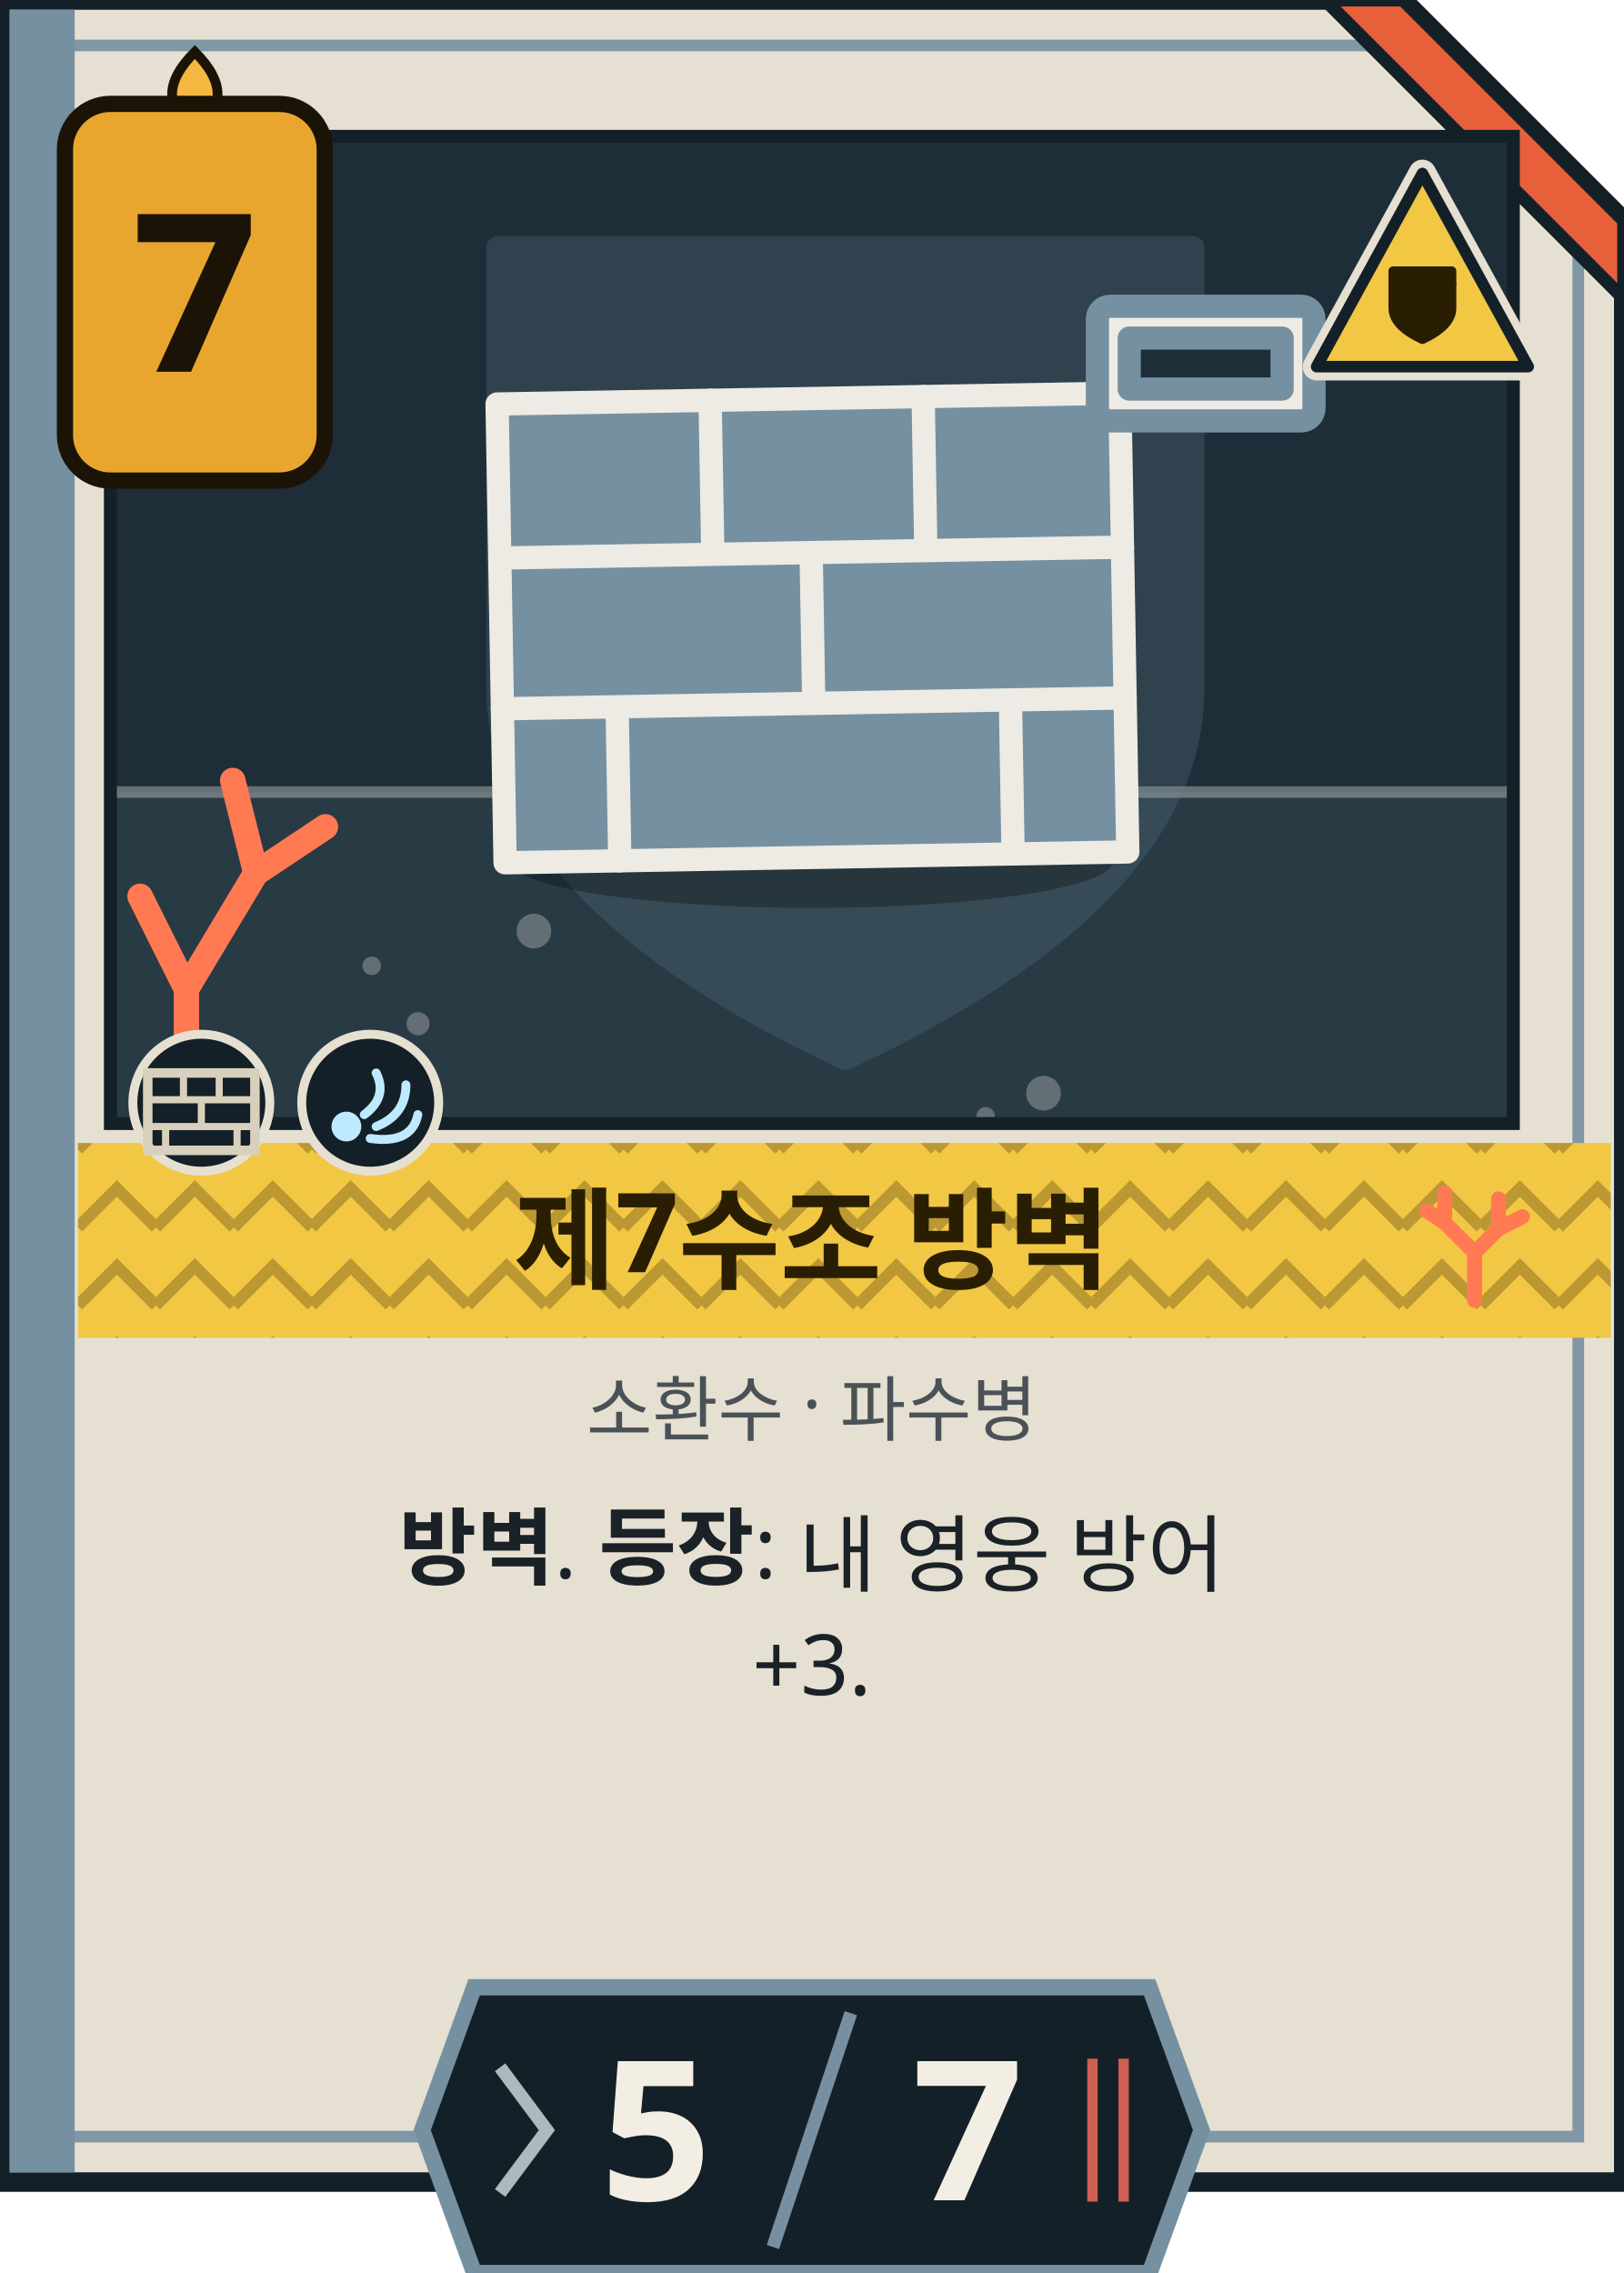
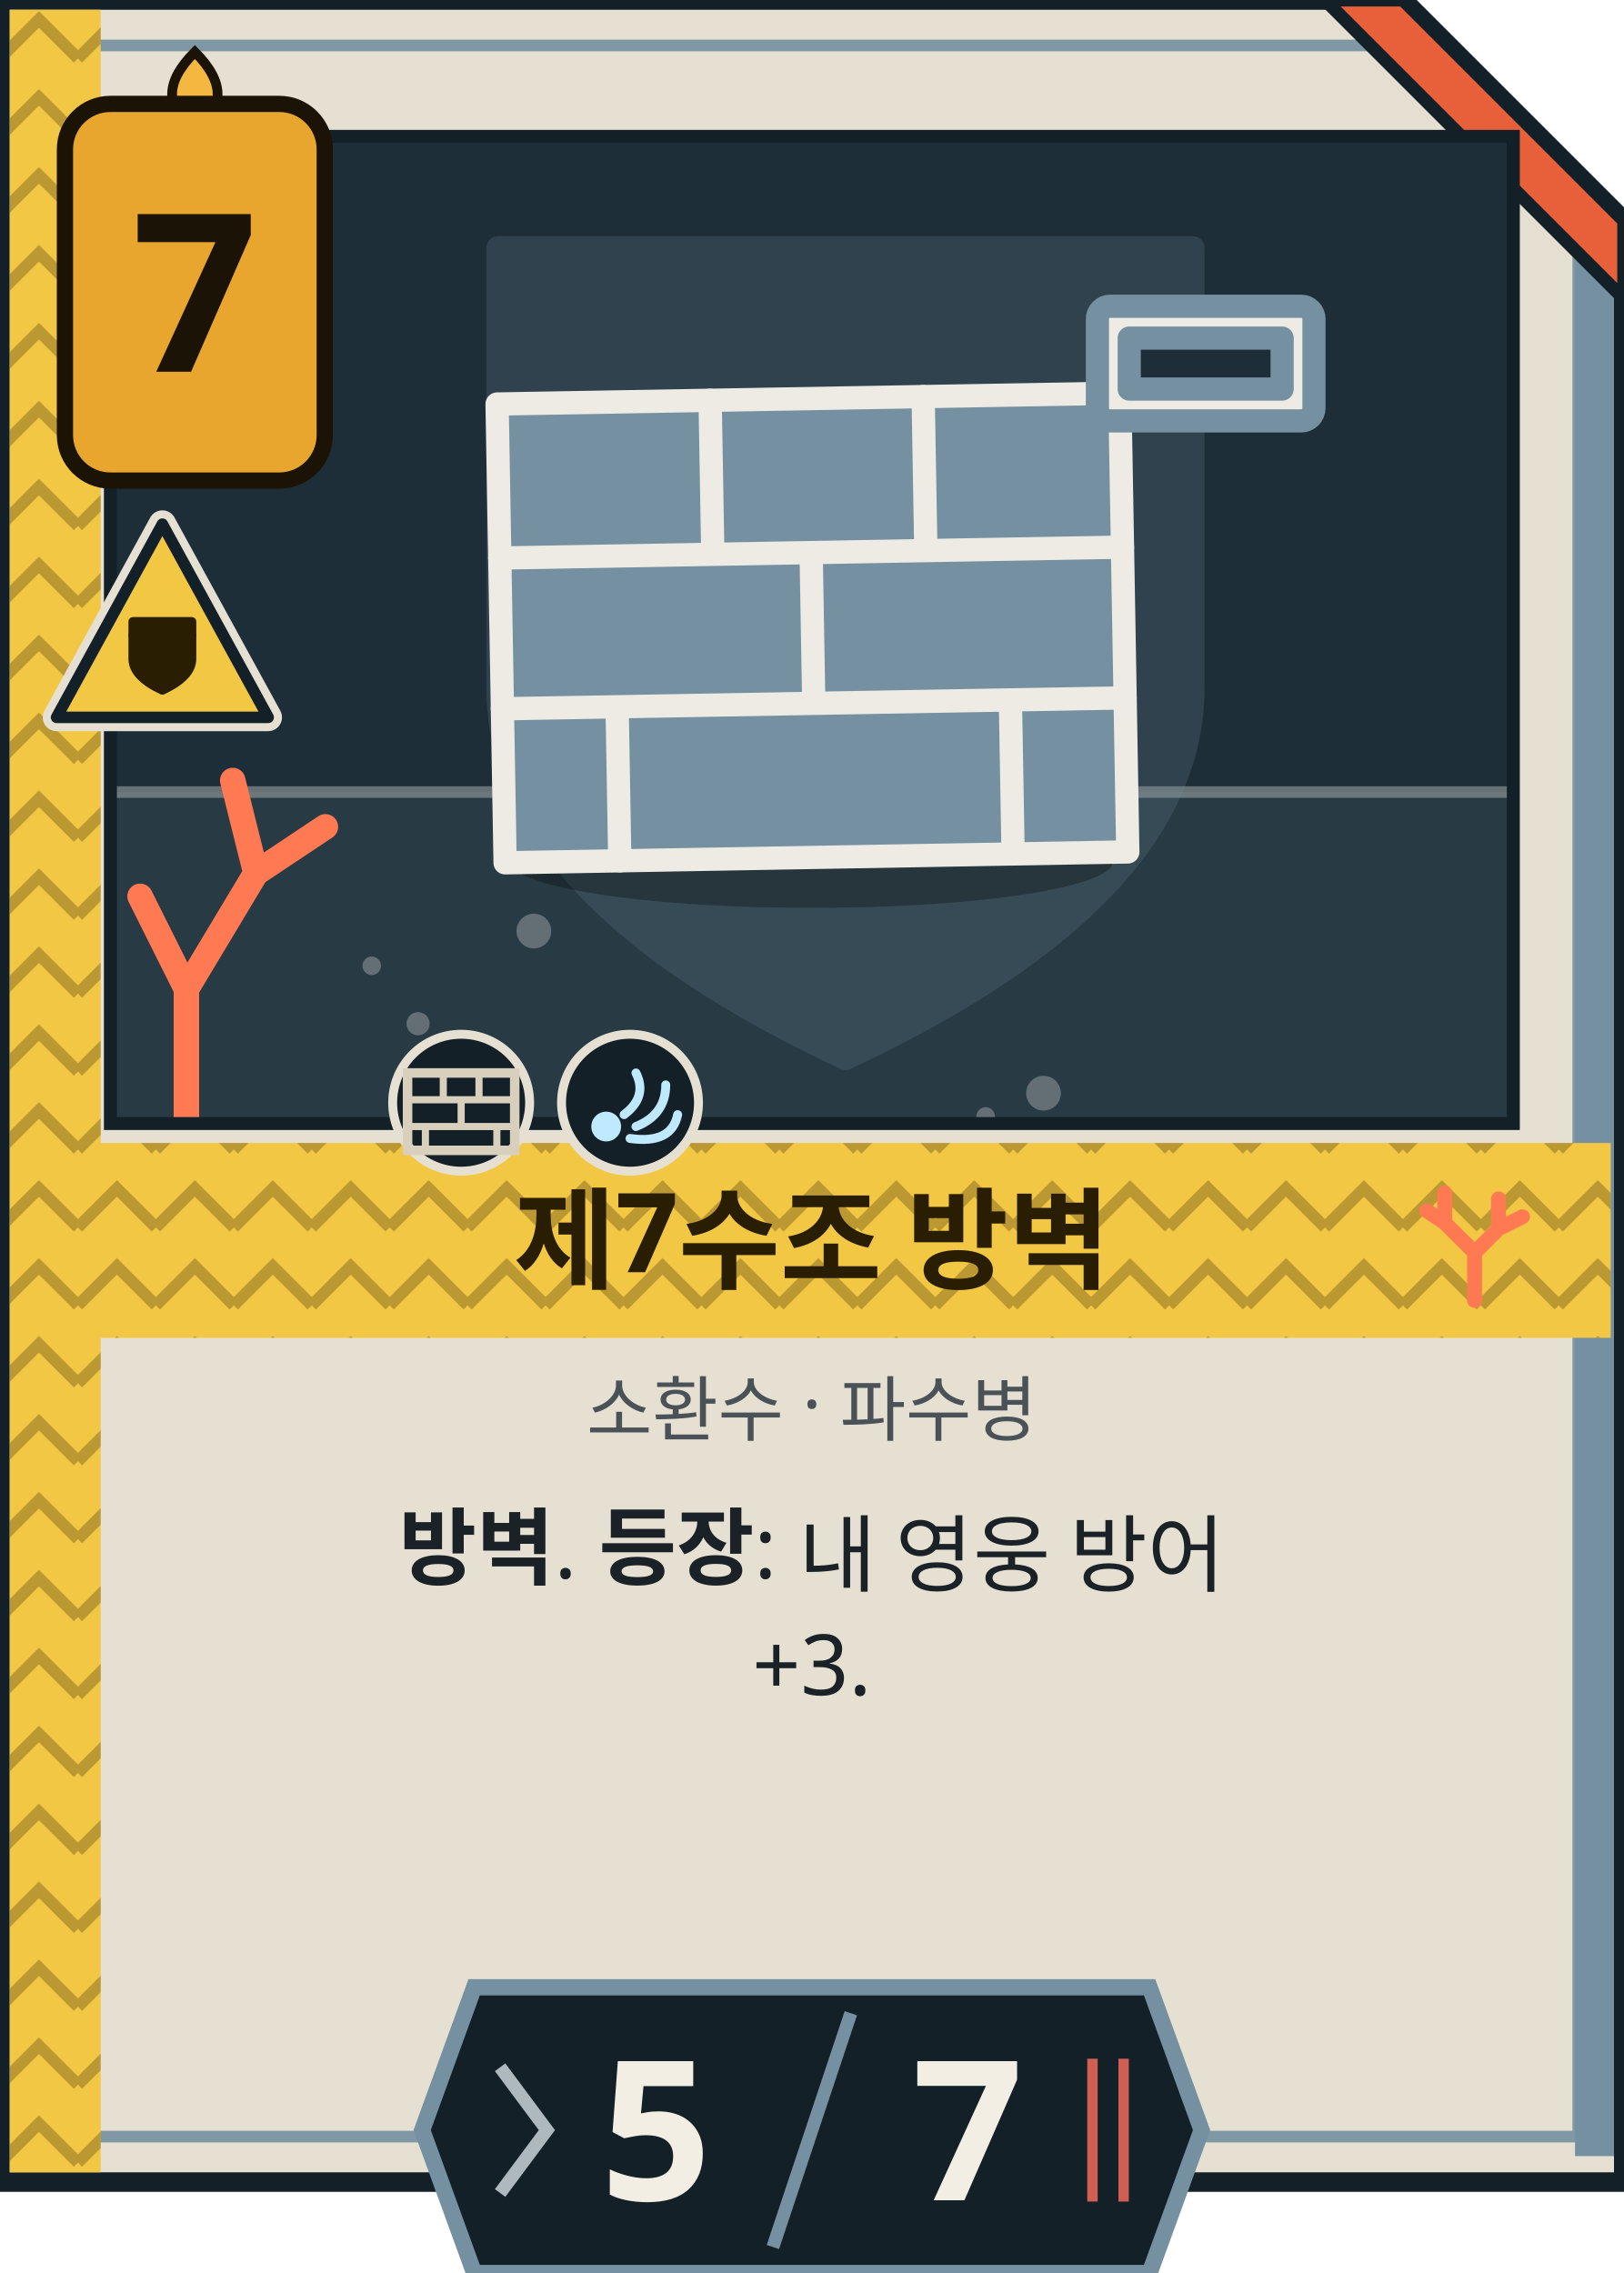
<svg xmlns="http://www.w3.org/2000/svg" viewBox="0 0 250 350" width="250" height="350">
  <path d="M0 0H216L250 34V336H0Z" fill="#E6E0D2" stroke="#142027" stroke-width="3" stroke-linejoin="round" />
  <path d="M7 7H213.2L243 36.8V329H7Z" fill="none" stroke="#7590A0" stroke-opacity="0.9" stroke-width="1.8" />
-   <rect x="1.5" y="1.5" width="10" height="333" fill="#7590A0" />
+   <defs>
+     <pattern id="spat-buff" width="12" height="12" patternUnits="userSpaceOnUse">
+       <g opacity="0.28">
+         <path d="M0 9L6 3L12 9" fill="none" stroke="#2A1E02" stroke-width="1.8" />
+       </g>
+     </pattern>
+   </defs>
+   <rect x="1.5" y="1.5" width="14" height="333" fill="#F2C744" />
+   <rect x="1.5" y="1.5" width="14" height="333" fill="url(#spat-buff)" />
+   <rect x="242.5" y="38" width="6" height="294" fill="#7590A0" />
  <path d="M204 0H216L250 34V46Z" fill="#E8603A" stroke="#142027" stroke-width="2" />
  <rect x="16" y="20" width="218" height="154" fill="#142027" />
  <svg x="18" y="22" width="214" height="150" viewBox="0 0 120 90" preserveAspectRatio="xMidYMid slice" overflow="hidden">
    <rect width="120" height="90" fill="#1E2E38" />
    <path d="M0 59H120V90H0Z" fill="#7590A0" fill-opacity=".12" />
    <path d="M0 59H120" stroke="#EDEBE4" stroke-opacity=".35" stroke-width="1" />
    <circle cx="22" cy="74" r="0.8" fill="#EDEBE4" fill-opacity=".3" />
    <circle cx="80" cy="85" r="1.5" fill="#EDEBE4" fill-opacity=".3" />
    <circle cx="36" cy="71" r="1.5" fill="#EDEBE4" fill-opacity=".3" />
    <circle cx="75" cy="87" r="0.8" fill="#EDEBE4" fill-opacity=".3" />
    <circle cx="7" cy="75" r="0.6" fill="#EDEBE4" fill-opacity=".3" />
    <circle cx="26" cy="79" r="1.0" fill="#EDEBE4" fill-opacity=".3" />
    <g opacity=".2">
      <g transform="translate(62.9 44.0) rotate(0) scale(40.0)" stroke-width="0.050" stroke-linejoin="round" stroke-linecap="round">
        <path d="M-.75-.8H.75V.15Q.75.6 0 .95Q-.75.6-.75.15Z" fill="#7590A0" stroke="#7590A0" />
        <path d="M-.75-.45H.75" stroke="#7590A0" fill="none" />
      </g>
    </g>
    <ellipse cx="60" cy="65" rx="26" ry="4" fill="#000" fill-opacity=".3" />
    <g transform="translate(60.0 42.0) rotate(-1) scale(28.3)" stroke-width="0.071" stroke-linejoin="round" stroke-linecap="round">
      <path d="M-.95-.6H.95V.8H-.95Z" fill="#7590A0" stroke="#EDEBE4" />
      <path d="M-.95-.13H.95M-.95.33H.95M-.3-.6V-.13M.35-.6V-.13M0-.13V.33M-.6.33V.8M.6.33V.8" stroke="#EDEBE4" fill="none" />
    </g>
    <g transform="translate(94.0 22.0) rotate(0) scale(11.0)" stroke-width="0.182" stroke-linejoin="round" stroke-linecap="round">
      <rect x="-.85" y="-.45" width="1.7" height=".9" rx=".1" fill="#EDEBE4" stroke="#7590A0" />
      <rect x="-.6" y="-.2" width="1.2" height=".4" fill="#1E2E38" stroke="#7590A0" />
    </g>
    <path d="M6 90V76L2 68M6 76L12 66L10 58M12 66L18 62" fill="none" stroke="#FF7A52" stroke-width="2.2" stroke-linecap="round" />
  </svg>
  <defs>
    <pattern id="pat-buff" width="12" height="12" patternUnits="userSpaceOnUse">
      <g opacity="0.28">
        <path d="M0 9L6 3L12 9" fill="none" stroke="#2A1E02" stroke-width="1.8" />
      </g>
    </pattern>
  </defs>
  <rect x="12" y="176" width="236" height="30" fill="#F2C744" />
  <rect x="12" y="176" width="236" height="30" fill="url(#pat-buff)" />
  <text x="125" y="197.12" text-anchor="middle" font-size="17" font-weight="700" fill="#2A1E02" font-family="'Noto Sans KR','Malgun Gothic','Apple SD Gothic Neo',system-ui,sans-serif">제7수조 방벽</text>
-   <g transform="translate(202 26) scale(0.7083333)">
+   <g transform="translate(8 80) scale(0.7083333)">
    <path d="M24 1L47 43H1Z" fill="none" stroke="#E6E0D2" stroke-width="6" stroke-linejoin="round" />
    <path d="M24 1L47 43H1Z" fill="#F2C744" stroke="#142027" stroke-width="2.5" stroke-linejoin="round" />
    <g transform="translate(24.0 29.0) rotate(0) scale(8.5)" stroke-width="0.235" stroke-linejoin="round" stroke-linecap="round">
      <path d="M-.75-.8H.75V.15Q.75.6 0 .95Q-.75.6-.75.15Z" fill="#2A1E02" stroke="#2A1E02" />
      <path d="M-.75-.45H.75" stroke="#2A1E02" fill="none" />
    </g>
  </g>
  <g transform="translate(216 180) scale(.46)">
    <path d="M24 44V28M24 28L14 18V8M24 28L32 20L32 10M14 18L8 14M32 20L40 16" fill="none" stroke="#FF7A52" stroke-width="5" stroke-linecap="round" stroke-linejoin="round" />
  </g>
-   <g transform="translate(20 158.8) scale(0.4583333)">
+   <g transform="translate(60 158.8) scale(0.4583333)">
    <circle cx="24" cy="24" r="23" fill="#142027" stroke="#E6E0D2" stroke-width="3" />
    <path d="M6 40V14H42V40Z" fill="none" stroke="#D8D0BC" stroke-width="3.2" />
    <path d="M6 23H42M6 32H42M18 14V23M30 14V23M24 23V32M12 32V40M36 32V40" stroke="#D8D0BC" stroke-width="2.4" />
  </g>
-   <g transform="translate(46 158.8) scale(0.4583333)">
+   <g transform="translate(86 158.8) scale(0.4583333)">
    <circle cx="24" cy="24" r="23" fill="#142027" stroke="#E6E0D2" stroke-width="3" />
    <circle cx="16" cy="32" r="5" fill="#BFE9FF" />
    <path d="M22 28Q30 22 26 14M26 32Q36 28 36 18M24 36Q38 38 40 28" fill="none" stroke="#BFE9FF" stroke-width="3" stroke-linecap="round" />
  </g>
  <text x="125" y="221" text-anchor="middle" font-size="11" fill="#4A5257" font-family="'Noto Sans KR','Malgun Gothic','Apple SD Gothic Neo',system-ui,sans-serif">소환수 · 파수병</text>
  <text x="125" y="243" text-anchor="middle" font-size="13" fill="#1A2227" font-family="'Noto Sans KR','Malgun Gothic','Apple SD Gothic Neo',system-ui,sans-serif">
    <tspan font-weight="800">방벽</tspan>. <tspan font-weight="800">등장</tspan>: 내 영웅 방어</text>
  <text x="125" y="261" text-anchor="middle" font-size="13" fill="#1A2227" font-family="'Noto Sans KR','Malgun Gothic','Apple SD Gothic Neo',system-ui,sans-serif">+3.</text>
  <g transform="translate(10 16)">
    <path d="M20 -8Q27 -1 20 4Q13 -1 20 -8Z" fill="#F4B740" stroke="#1B1306" stroke-width="1.5" />
    <rect width="40" height="58" rx="7" fill="#E9A62E" stroke="#1B1306" stroke-width="2.5" />
    <text x="20" y="41.24" text-anchor="middle" font-size="34" font-weight="800" fill="#1B1306" font-family="'Noto Sans KR','Malgun Gothic','Apple SD Gothic Neo',system-ui,sans-serif">7</text>
  </g>
  <g transform="translate(65 306)">
    <path d="M8 0H112L120 22L112 44H8L0 22Z" fill="#142027" stroke="#7590A0" stroke-width="2.5" />
    <path d="M66 4L54 40" stroke="#7590A0" stroke-width="2" />
    <path d="M12 12.32L19.2 22L12 31.68" fill="none" stroke="#AEB9BD" stroke-width="2" />
    <path d="M108 11V33M103.2 11V33" stroke="#FF6F5E" stroke-opacity=".8" stroke-width="1.6" />
    <text x="36" y="32.8" text-anchor="middle" font-size="30" font-weight="800" fill="#F2EEE4" font-family="'Noto Sans KR','Malgun Gothic','Apple SD Gothic Neo',system-ui,sans-serif">5</text>
    <text x="84" y="32.8" text-anchor="middle" font-size="30" font-weight="800" fill="#F2EEE4" font-family="'Noto Sans KR','Malgun Gothic','Apple SD Gothic Neo',system-ui,sans-serif">7</text>
  </g>
</svg>
